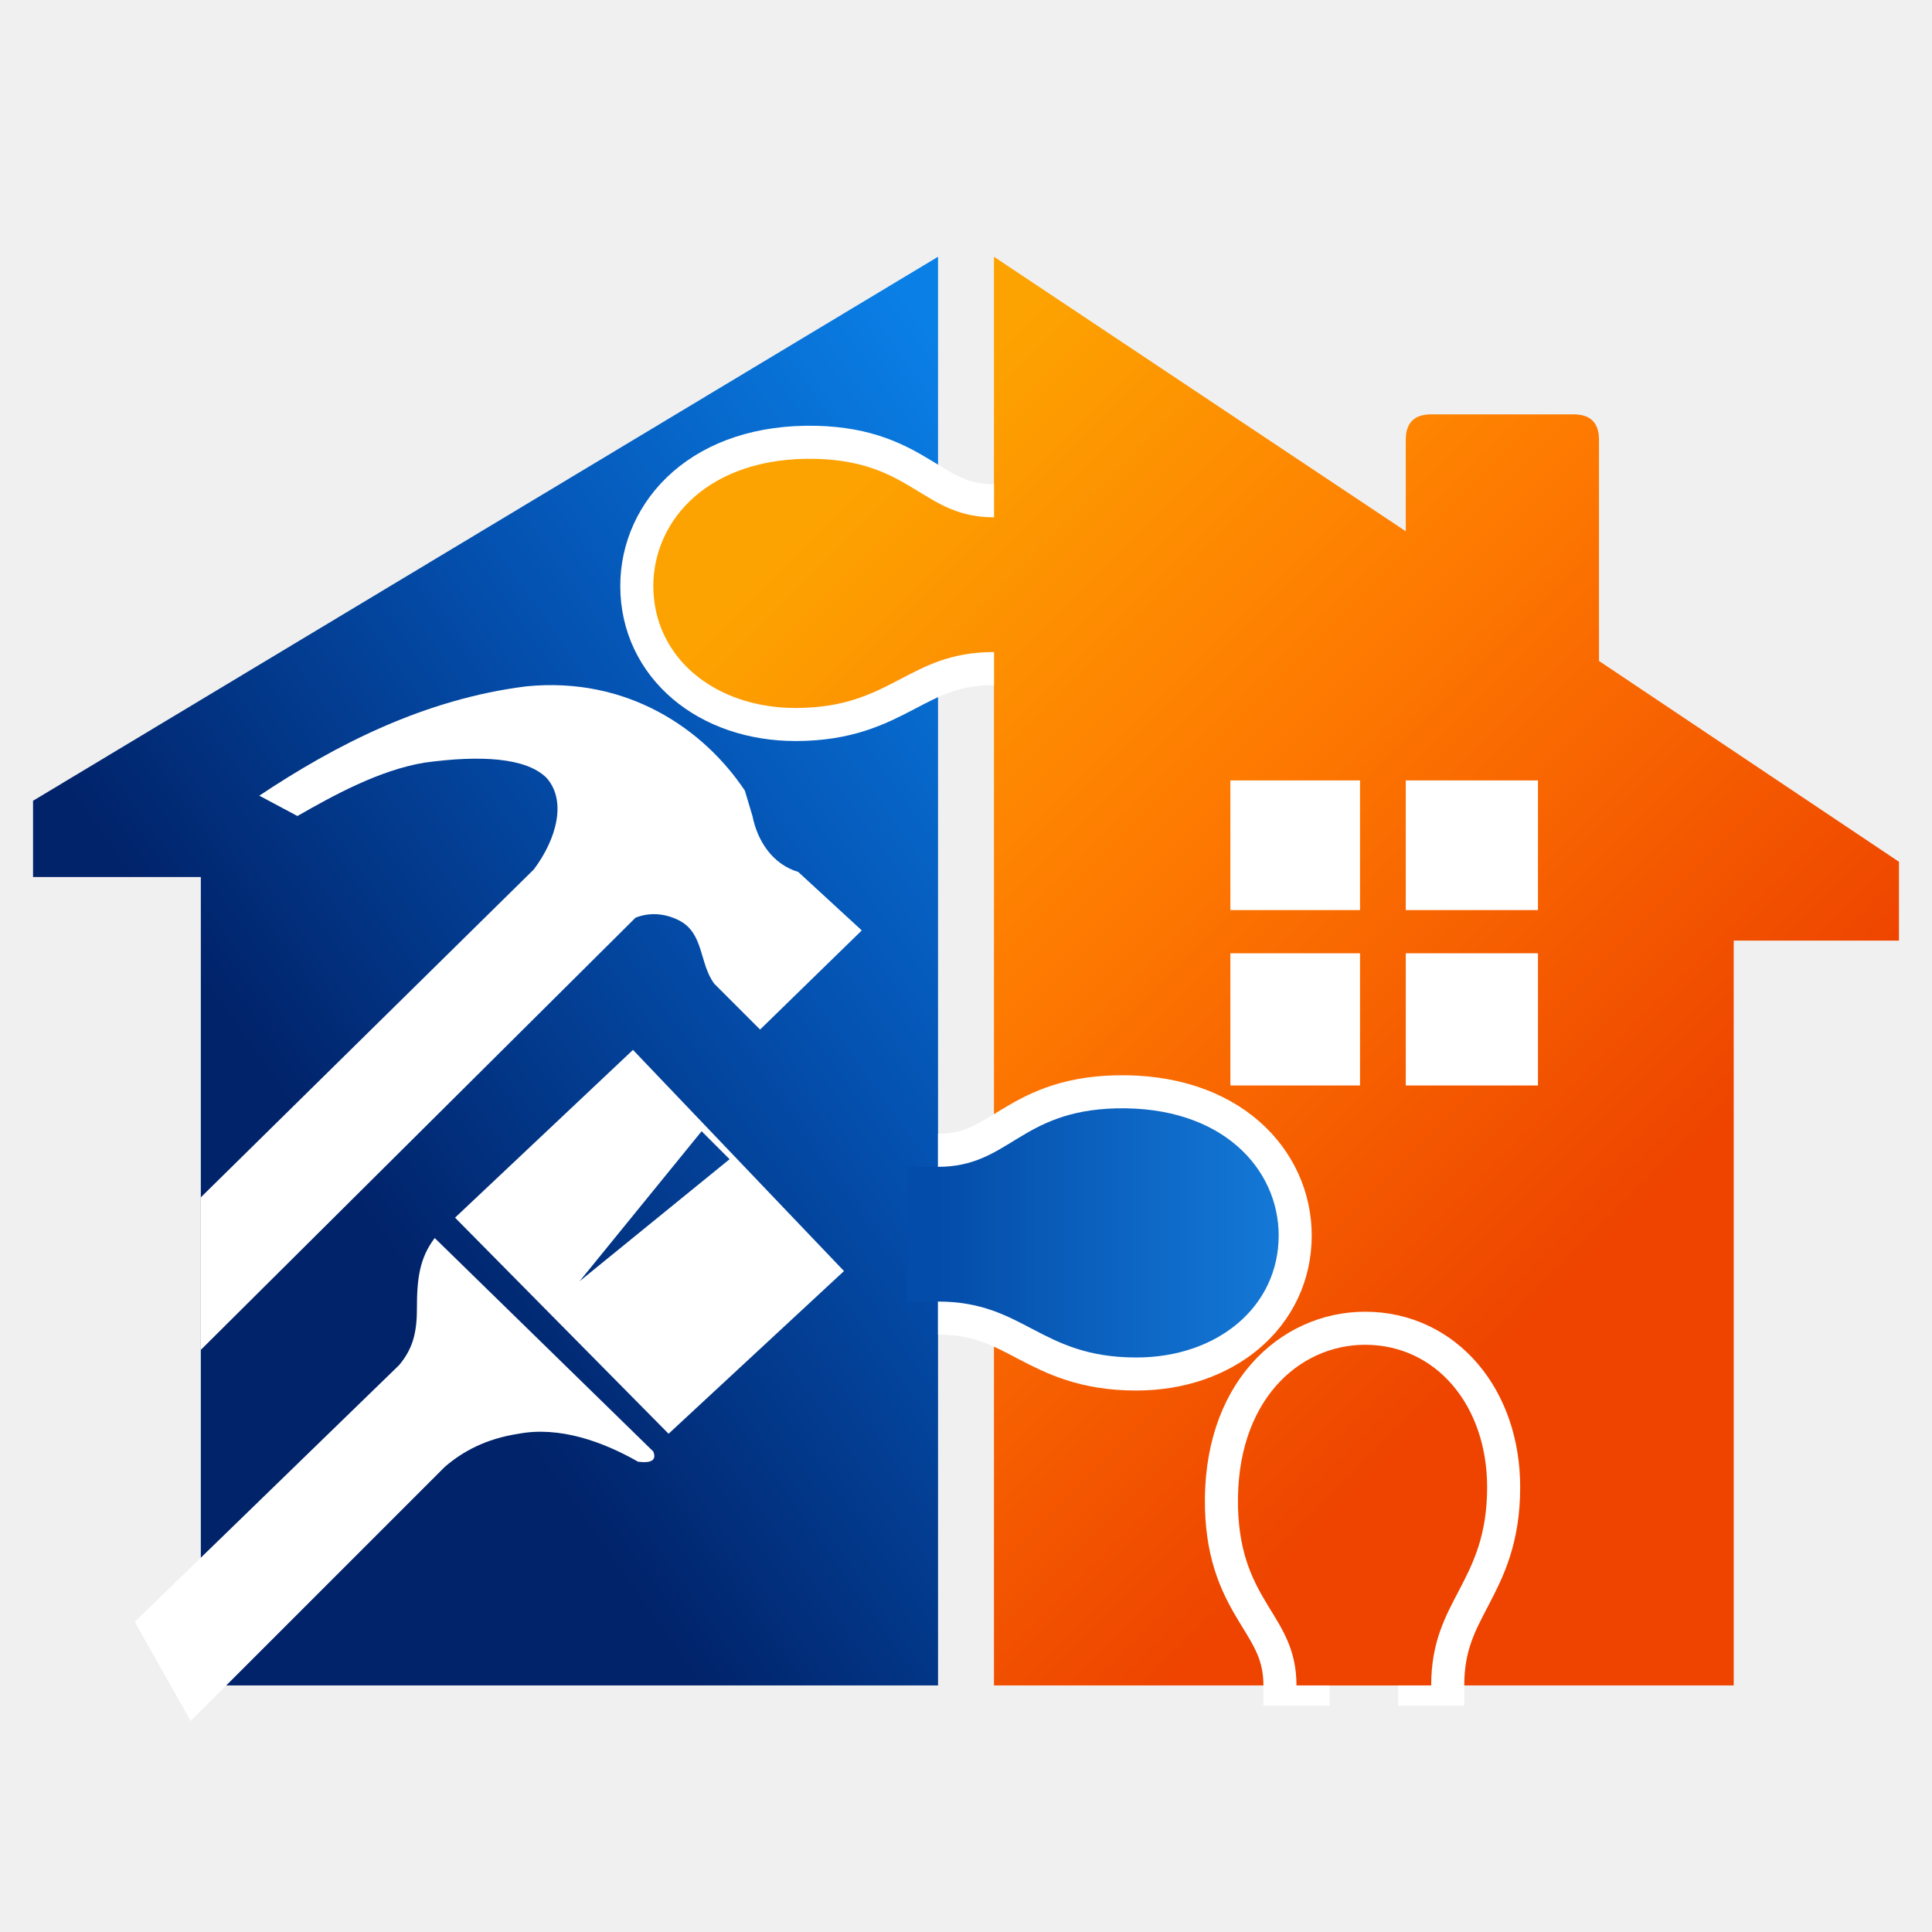
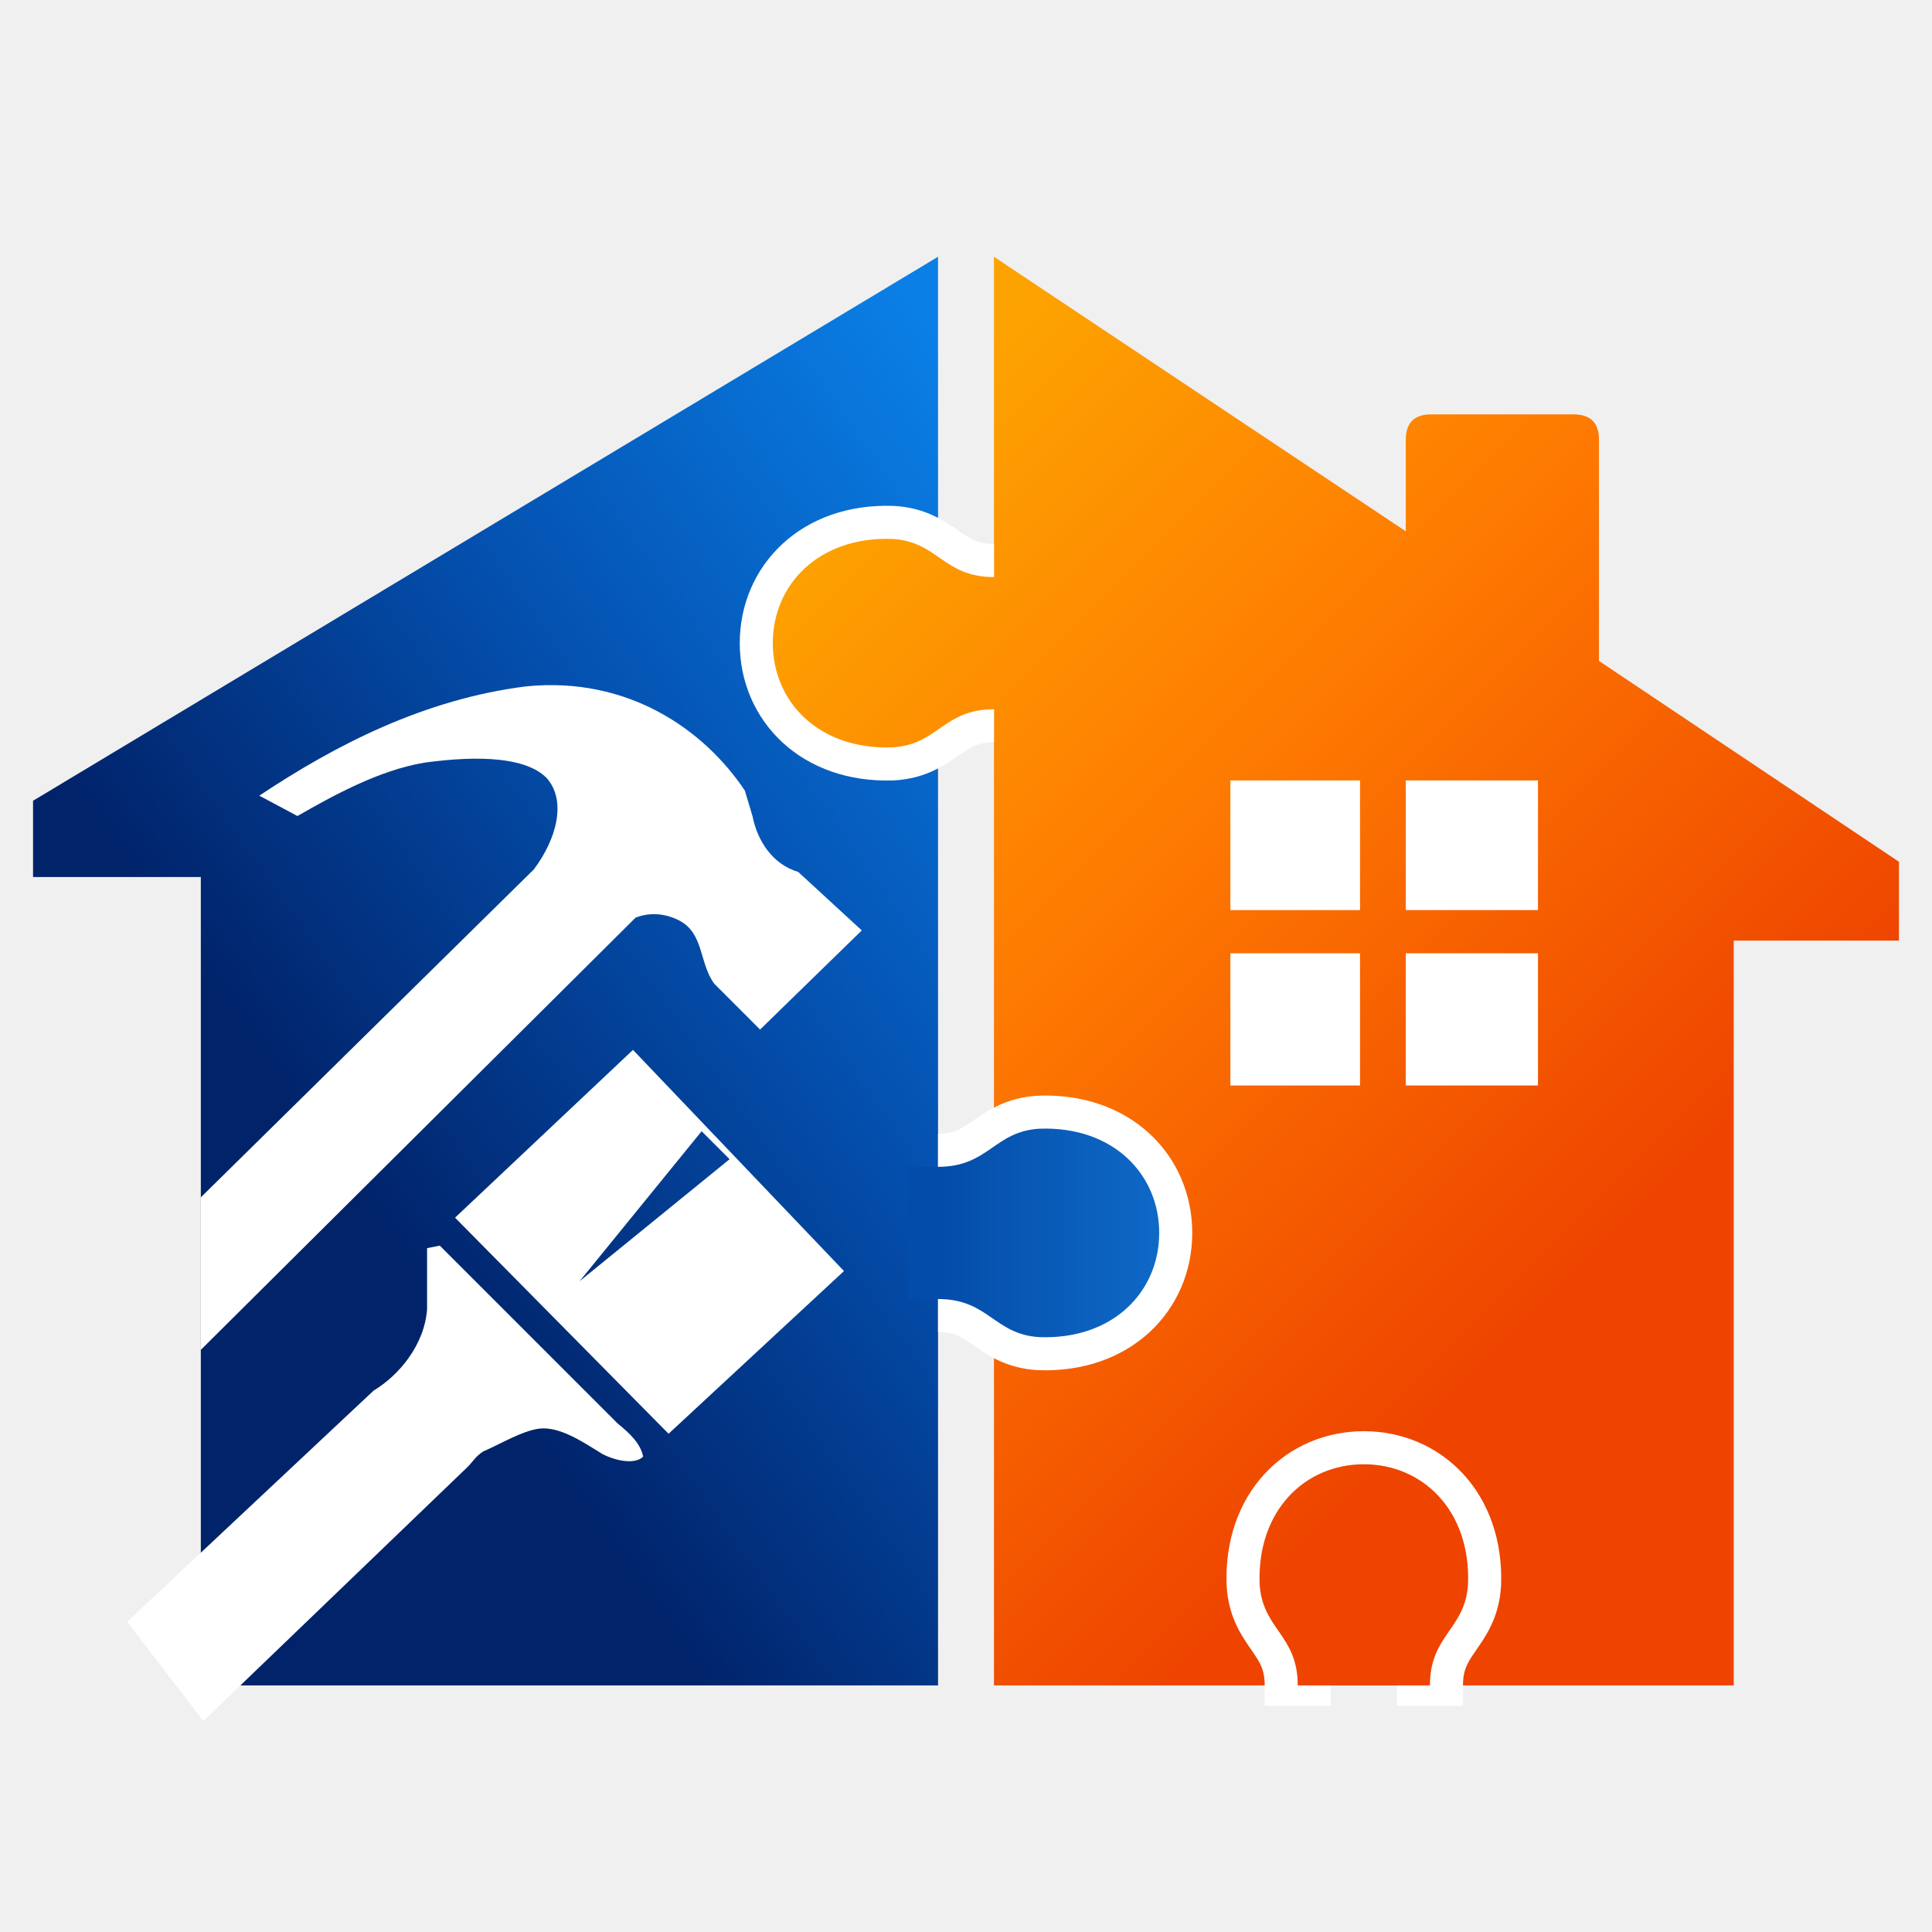
<svg xmlns="http://www.w3.org/2000/svg" viewBox="243 285 760 760" role="img" aria-labelledby="t">
  <defs>
    <linearGradient id="bxo" x1="0" y1="198" x2="0" y2="393" gradientUnits="userSpaceOnUse">
      <stop offset="0" stop-color="#FD9A00" />
      <stop offset="1" stop-color="#FB4A03" />
    </linearGradient>
    <linearGradient id="bxb1" x1="362" y1="164" x2="215" y2="262" gradientUnits="userSpaceOnUse">
      <stop offset="0" stop-color="#1A7AD8" />
      <stop offset="1" stop-color="#062E78" />
    </linearGradient>
    <linearGradient id="bxb2" x1="210" y1="318" x2="356" y2="401" gradientUnits="userSpaceOnUse">
      <stop offset="0" stop-color="#062E78" />
      <stop offset="1" stop-color="#1468D2" />
    </linearGradient>
    <linearGradient id="bwm" x1="0" y1="218" x2="0" y2="345" gradientUnits="userSpaceOnUse">
      <stop offset="0" stop-color="#073A8F" />
      <stop offset="1" stop-color="#00266B" />
    </linearGradient>
    <linearGradient id="bhb" x1="612" y1="420" x2="300" y2="640" gradientUnits="userSpaceOnUse">
      <stop offset="0" stop-color="#0A7FE6" />
      <stop offset=".5" stop-color="#0451B0" />
      <stop offset="1" stop-color="#01236A" />
    </linearGradient>
    <linearGradient id="bhk" x1="612" y1="0" x2="745" y2="0" gradientUnits="userSpaceOnUse">
      <stop offset="0" stop-color="#044CA9" />
      <stop offset="1" stop-color="#1478D6" />
    </linearGradient>
    <linearGradient id="bho" x1="650" y1="400" x2="950" y2="700" gradientUnits="userSpaceOnUse">
      <stop offset="0" stop-color="#FDA301" />
      <stop offset=".45" stop-color="#FE7A01" />
      <stop offset="1" stop-color="#EE4400" />
    </linearGradient>
  </defs>
  <path d="M612,386 L256,600 V630 H322 V948 H612 Z" fill="url(#bhb)" />
  <path d="M634,386 L796,494 V458 Q796,448 806,448 H862 Q872,448 872,458 V545 L990,624 V655 H925 V948 H634 Z" fill="url(#bho)" />
-   <path d="M634,488.5 C606,488.5 602,466.5 564,465.5 C522,464.5 500,489.5 500,515.5 C500,543.5 524,563.5 556,563.5 C594,563.5 600,541.5 634,541.5" fill="none" stroke="#fff" stroke-width="26" />
-   <path d="M646,488.5 H634 C606,488.5 602,466.5 564,465.5 C522,464.5 500,489.5 500,515.5 C500,543.5 524,563.5 556,563.5 C594,563.5 600,541.5 634,541.5 H646 Z" fill="url(#bho)" />
-   <path d="M612,744 C640,744 644,722 682,721 C724,720 746,745 746,771 C746,799 722,819 690,819 C652,819 646,797 612,797" fill="none" stroke="#fff" stroke-width="26" />
-   <path d="M600,744 H612 C640,744 644,722 682,721 C724,720 746,745 746,771 C746,799 722,819 690,819 C652,819 646,797 612,797 H600 Z" fill="url(#bhk)" />
+   <path d="M634,512 C614,512 612,498 594,497 C565,496 547,515 547,538 C547,561 565,580 594,579 C612,578 614,564 634,564" fill="none" stroke="#fff" stroke-width="26" />
+   <path d="M646,512 H634 C614,512 612,498 594,497 C565,496 547,515 547,538 C547,561 565,580 594,579 C612,578 614,564 634,564 H646 Z" fill="url(#bho)" />
+   <path d="M612,744 C632,744 634,730 652,729 C681,728 699,747 699,770 C699,793 681,812 652,811 C634,810 632,796 612,796" fill="none" stroke="#fff" stroke-width="26" />
+   <path d="M600,744 H612 C632,744 634,730 652,729 C681,728 699,747 699,770 C699,793 681,812 652,811 C634,810 632,796 612,796 H600 Z" fill="url(#bhk)" />
  <g fill="#fff">
    <rect x="727" y="592" width="51" height="51" />
    <rect x="796" y="592" width="52" height="51" />
    <rect x="727" y="660" width="51" height="52" />
    <rect x="796" y="660" width="52" height="52" />
  </g>
-   <path d="M753,956 V948 C753,920 731,916 730,878 C729,836 754,814 780,814 C808,814 828,838 828,870 C828,908 806,914 806,948 V956" fill="none" stroke="#fff" stroke-width="26" stroke-linecap="butt" />
-   <path d="M753,948 C753,920 731,916 730,878 C729,836 754,814 780,814 C808,814 828,838 828,870 C828,908 806,914 806,948 Z" fill="url(#bho)" />
+   <path d="M753.5,956 V948 C753.5,928 739.5,926 738.5,908 C737.5,879 756.5,861 779.5,861 C802.5,861 821.5,879 820.5,908 C819.5,926 805.5,928 805.5,948 V956" fill="none" stroke="#fff" stroke-width="26" stroke-linecap="butt" />
+   <path d="M753.5,948 C753.5,928 739.5,926 738.5,908 C737.5,879 756.5,861 779.5,861 C802.5,861 821.5,879 820.5,908 C819.5,926 805.5,928 805.5,948 Z" fill="url(#bho)" />
  <g fill="#fff">
    <path d="M345,598 C375,578 410,560 450,555 C490,551 520,572 536,596 L539,606 C541,616 547,625 557,628 L582,651 L542,690 L524,672 C518,664 520,652 510,647 C504,644 498,644 493,646 L322,816 V756 L453,627 C462,615 466,600 458,591 C450,583 432,582 410,585 C392,588 374,598 360,606 Z" />
    <path d="M422,764 L492,698 L575,785 L506,849 Z" />
-     <path d="M414,772 L500,856 Q502,861 494,860 C480,852 463,846 447,849 C434,851 425,856 418,862 L318,962 L296,923 L400,822 C405,816 407,810 407,800 C407,788 408,780 414,772 Z" />
+     <path d="M411,776 L416,775 L486,845 C491,849 495,853 496,858 C493,861 486,860 480,857 C472,852 463,846 455,847 C448,848 440,853 433,856 C430,858 429,860 427,862 L323,962 L293,923 L390,832 C400,826 410,814 411,800 Z" />
  </g>
  <path d="M519,730 L530,741 L471,789 Z" fill="url(#bhb)" />
</svg>
